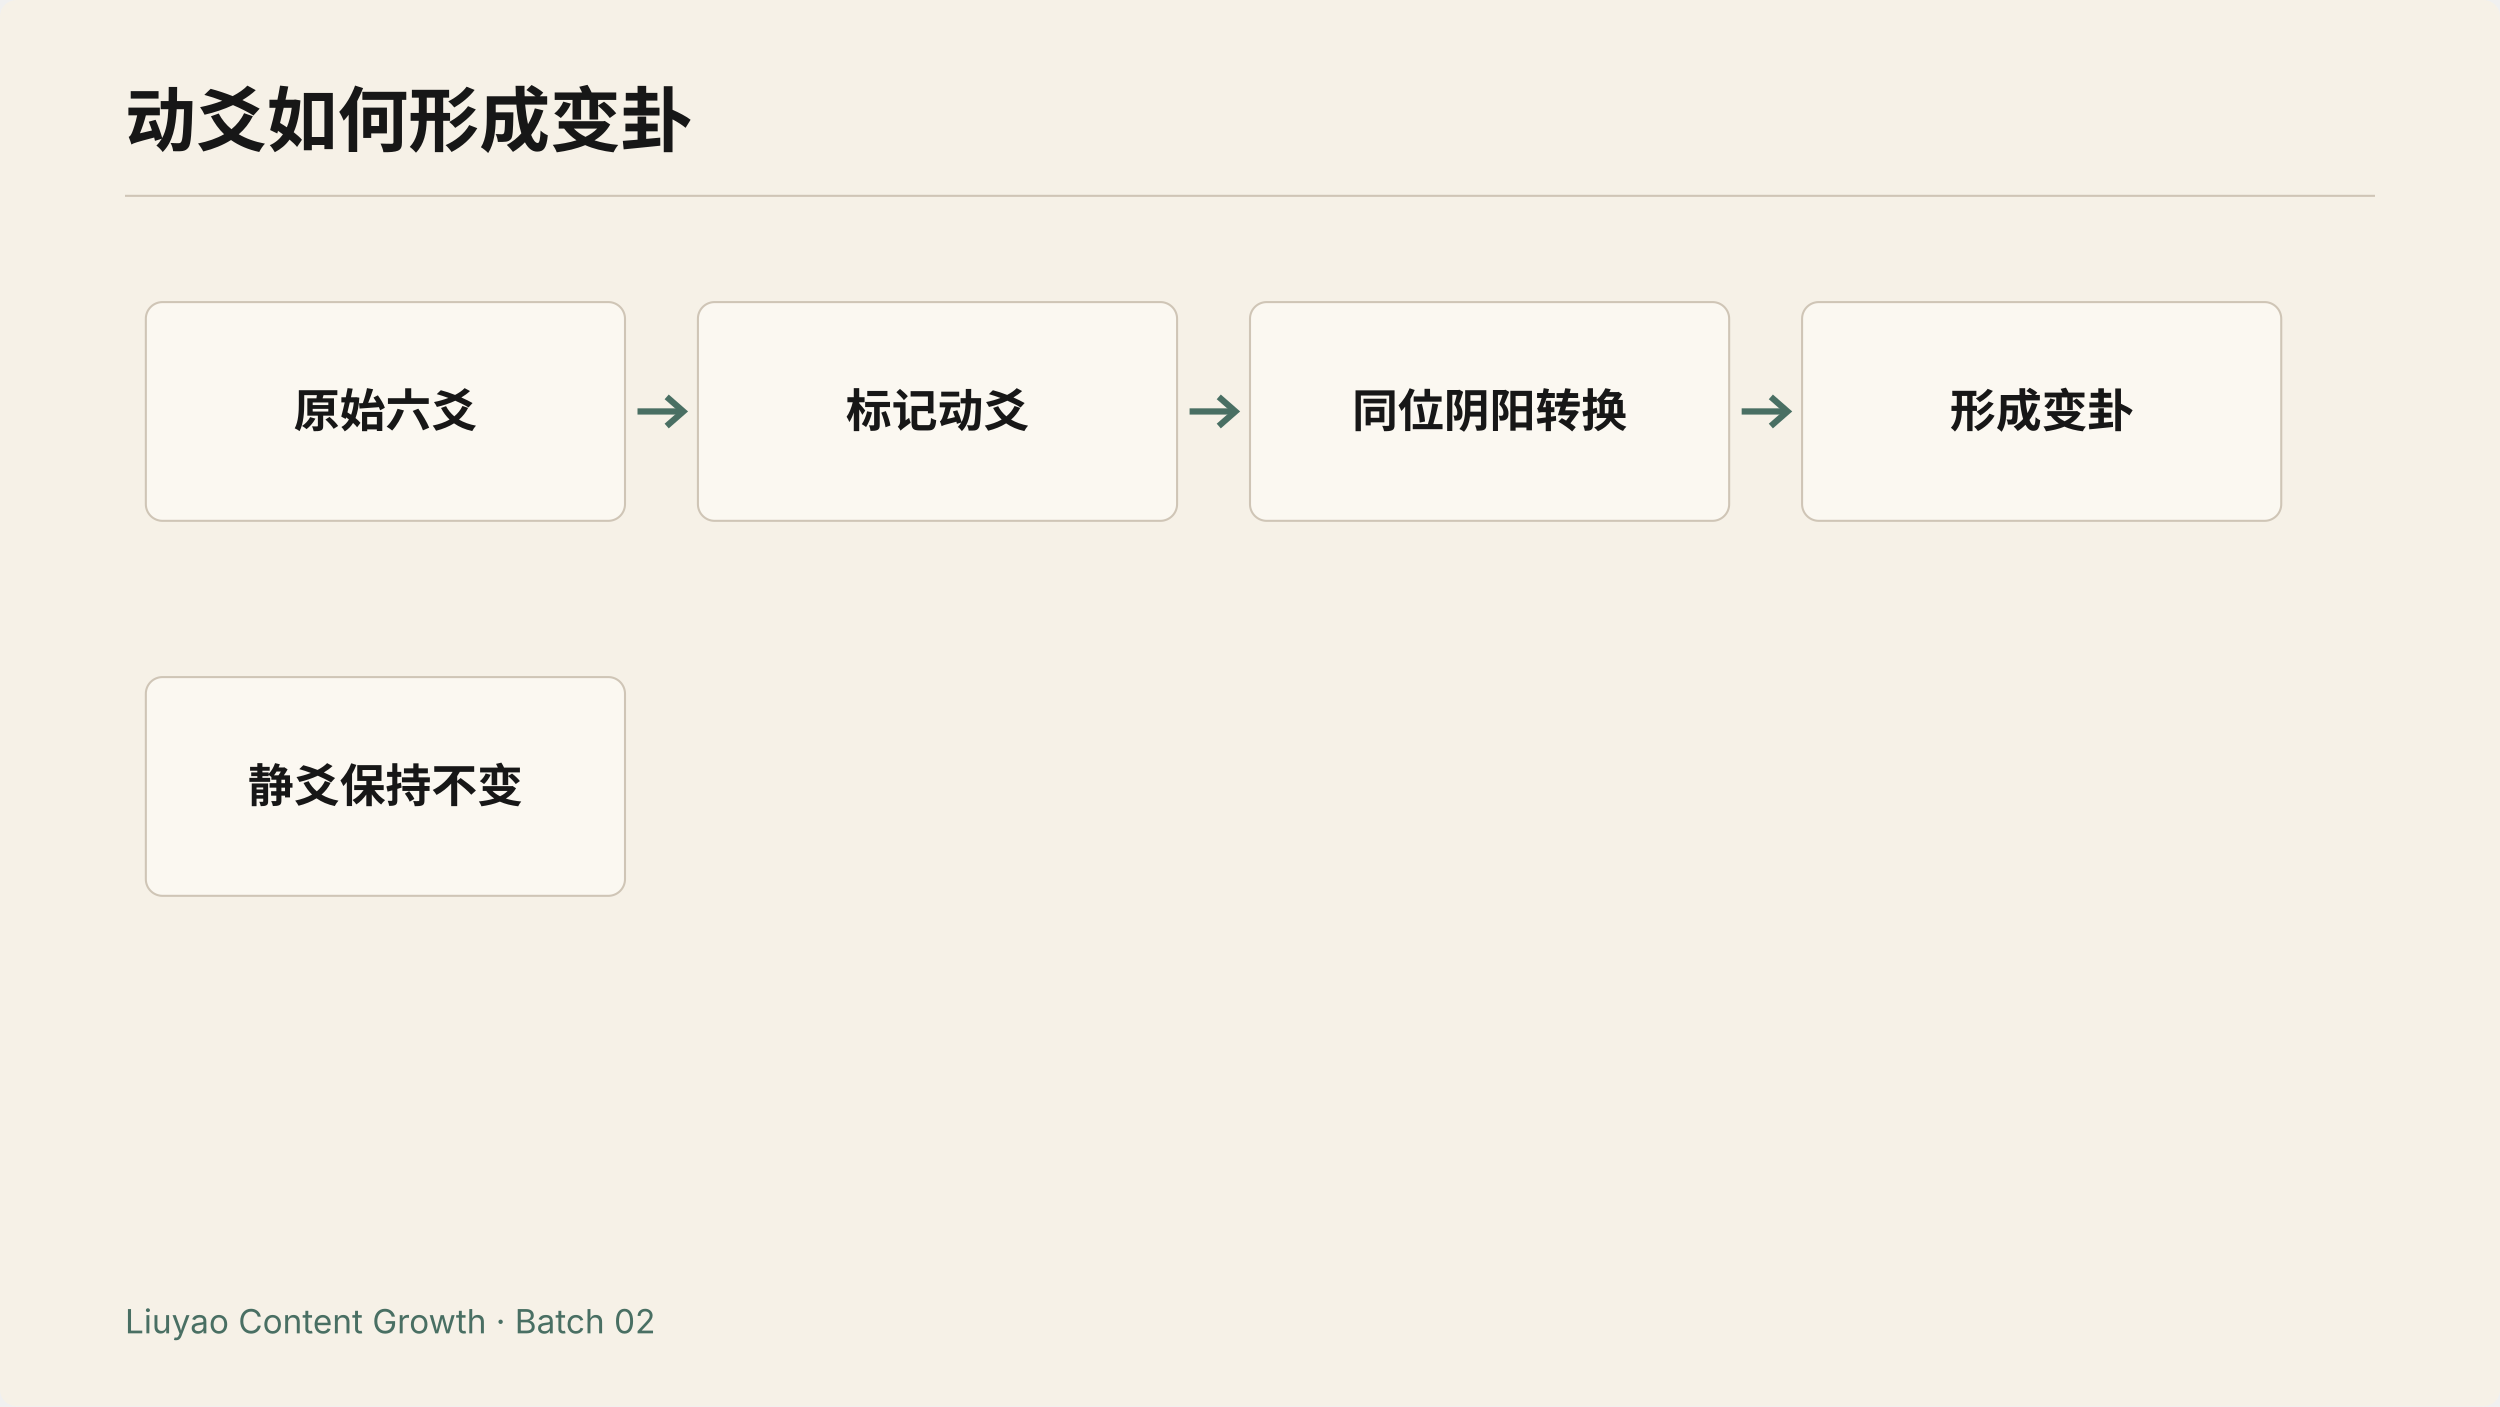
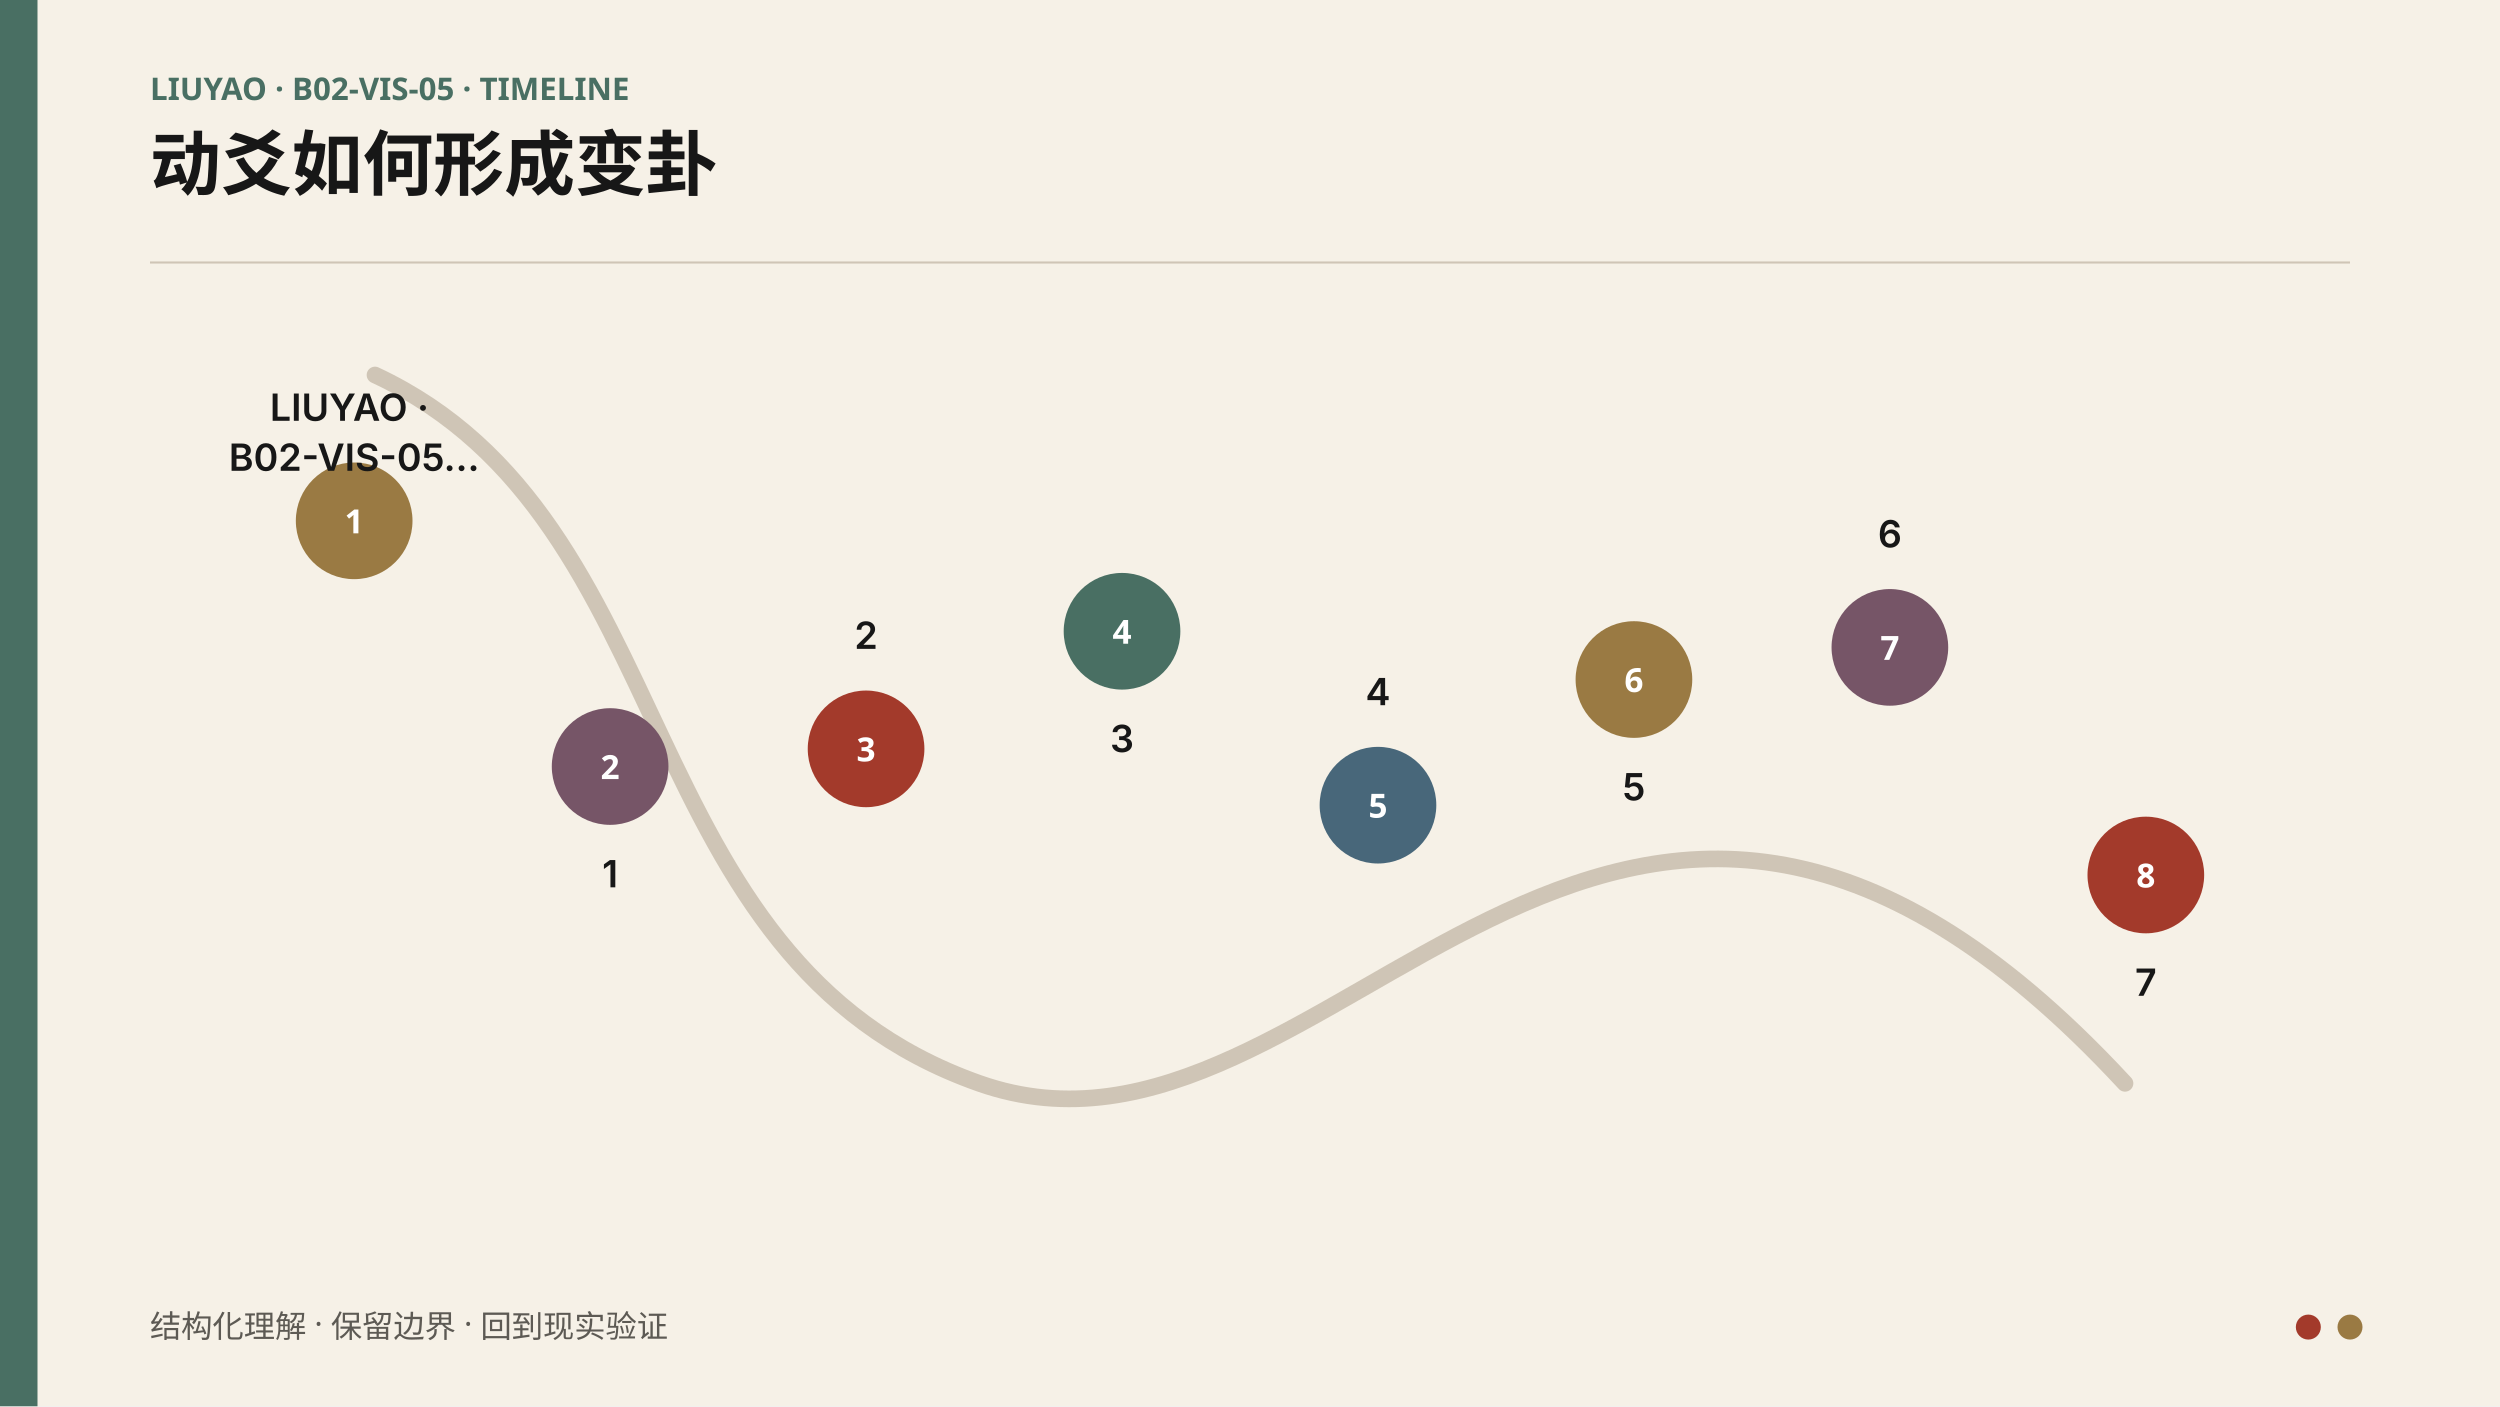
- <svg xmlns="http://www.w3.org/2000/svg" data-visual-system="LIUYAO_VISUAL_SYSTEM_V1" data-style="modern-eastern-analytical" data-canonicalization="content-growth-visual-style-v1" viewBox="0 0 1200 675" role="img" aria-labelledby="title desc">
-   <rect width="1200" height="675" rx="8" fill="#F6F1E7" />
-   <text x="60" y="70" font-family="system-ui, -apple-system, BlinkMacSystemFont, Segoe UI, sans-serif" font-size="34" font-weight="700" text-anchor="start" fill="#171717">动爻如何形成变卦</text>
-   <line x1="60" y1="94" x2="1140" y2="94" stroke="#CFC5B6" />
-   <rect x="70" y="145" width="230" height="105" rx="8" fill="#FBF8F1" stroke="#CFC5B6" />
-   <text x="185.0" y="205" font-family="system-ui, -apple-system, BlinkMacSystemFont, Segoe UI, sans-serif" font-size="22" font-weight="600" text-anchor="middle" fill="#171717">原始六爻</text>
-   <path d="M306 197.5 H328" stroke="#496F63" stroke-width="3" />
-   <path d="M320 190.5 L328 197.5 L320 204.5" fill="none" stroke="#496F63" stroke-width="3" />
-   <rect x="335" y="145" width="230" height="105" rx="8" fill="#FBF8F1" stroke="#CFC5B6" />
-   <text x="450.0" y="205" font-family="system-ui, -apple-system, BlinkMacSystemFont, Segoe UI, sans-serif" font-size="22" font-weight="600" text-anchor="middle" fill="#171717">标记动爻</text>
-   <path d="M571 197.5 H593" stroke="#496F63" stroke-width="3" />
-   <path d="M585 190.5 L593 197.5 L585 204.5" fill="none" stroke="#496F63" stroke-width="3" />
-   <rect x="600" y="145" width="230" height="105" rx="8" fill="#FBF8F1" stroke="#CFC5B6" />
-   <text x="715.0" y="205" font-family="system-ui, -apple-system, BlinkMacSystemFont, Segoe UI, sans-serif" font-size="22" font-weight="600" text-anchor="middle" fill="#171717">同位阴阳转换</text>
-   <path d="M836 197.5 H858" stroke="#496F63" stroke-width="3" />
-   <path d="M850 190.5 L858 197.5 L850 204.5" fill="none" stroke="#496F63" stroke-width="3" />
-   <rect x="865" y="145" width="230" height="105" rx="8" fill="#FBF8F1" stroke="#CFC5B6" />
-   <text x="980.0" y="205" font-family="system-ui, -apple-system, BlinkMacSystemFont, Segoe UI, sans-serif" font-size="22" font-weight="600" text-anchor="middle" fill="#171717">形成变卦</text>
-   <rect x="70" y="325" width="230" height="105" rx="8" fill="#FBF8F1" stroke="#CFC5B6" />
-   <text x="185.0" y="385" font-family="system-ui, -apple-system, BlinkMacSystemFont, Segoe UI, sans-serif" font-size="22" font-weight="600" text-anchor="middle" fill="#171717">静爻保持不变</text>
-   <text x="60" y="640" font-family="system-ui, -apple-system, BlinkMacSystemFont, Segoe UI, sans-serif" font-size="16" font-weight="400" text-anchor="start" fill="#496F63">Liuyao Content Growth · Batch 02</text>
+ <svg xmlns="http://www.w3.org/2000/svg" data-visual-system="LIUYAO_VISUAL_SYSTEM_V1" data-style="modern-eastern-analytical" data-art-direction="content-growth-visual-v2" data-layout="timeline" width="1200" height="675" viewBox="0 0 1200 675" role="img" aria-labelledby="title desc">
+   <rect width="1200" height="675" fill="#F6F1E7" />
+   <rect x="0" y="0" width="18" height="675" fill="#496F63" />
+   <text x="72" y="48" fill="#496F63" font-size="15" font-weight="700" letter-spacing="0" font-family="system-ui, sans-serif">LIUYAO · B02-VIS-05 · TIMELINE</text>
+   <text x="72" y="91" text-anchor="start" fill="#171717" font-size="34" font-weight="750" font-family="system-ui, -apple-system, BlinkMacSystemFont, 'Segoe UI', sans-serif">
+     <tspan x="72" dy="0">动爻如何形成变卦</tspan>
+   </text>
+   <line x1="72" y1="126" x2="1128" y2="126" stroke="#CFC5B6" stroke-width="1" />
+   <path d="M 180 180 C 330 250, 300 460, 470 520 S 770 250, 1020 520" fill="none" stroke="#CFC5B6" stroke-width="8" stroke-linecap="round" />
+   <circle cx="170" cy="250" r="28" fill="#9A7A43" />
+   <text x="170" y="256" text-anchor="middle" fill="#fff" font-size="16" font-weight="700" font-family="system-ui, sans-serif">1</text>
+   <text x="170" y="202" text-anchor="middle" fill="#171717" font-size="18" font-weight="600" font-family="system-ui, -apple-system, BlinkMacSystemFont, 'Segoe UI', sans-serif">
+     <tspan x="170" dy="0">LIUYAO ·</tspan>
+     <tspan x="170" dy="24">B02-VIS-05…</tspan>
+   </text>
+   <circle cx="292.857" cy="367.934" r="28" fill="#765567" />
+   <text x="292.857" y="373.934" text-anchor="middle" fill="#fff" font-size="16" font-weight="700" font-family="system-ui, sans-serif">2</text>
+   <text x="292.857" y="425.934" text-anchor="middle" fill="#171717" font-size="18" font-weight="600" font-family="system-ui, -apple-system, BlinkMacSystemFont, 'Segoe UI', sans-serif">
+     <tspan x="292.857" dy="0">1</tspan>
+   </text>
+   <circle cx="415.714" cy="359.456" r="28" fill="#A33A2B" />
+   <text x="415.714" y="365.456" text-anchor="middle" fill="#fff" font-size="16" font-weight="700" font-family="system-ui, sans-serif">3</text>
+   <text x="415.714" y="311.456" text-anchor="middle" fill="#171717" font-size="18" font-weight="600" font-family="system-ui, -apple-system, BlinkMacSystemFont, 'Segoe UI', sans-serif">
+     <tspan x="415.714" dy="0">2</tspan>
+   </text>
+   <circle cx="538.571" cy="303.009" r="28" fill="#496F63" />
+   <text x="538.571" y="309.009" text-anchor="middle" fill="#fff" font-size="16" font-weight="700" font-family="system-ui, sans-serif">4</text>
+   <text x="538.571" y="361.009" text-anchor="middle" fill="#171717" font-size="18" font-weight="600" font-family="system-ui, -apple-system, BlinkMacSystemFont, 'Segoe UI', sans-serif">
+     <tspan x="538.571" dy="0">3</tspan>
+   </text>
+   <circle cx="661.429" cy="386.49" r="28" fill="#48677A" />
+   <text x="661.429" y="392.49" text-anchor="middle" fill="#fff" font-size="16" font-weight="700" font-family="system-ui, sans-serif">5</text>
+   <text x="661.429" y="338.49" text-anchor="middle" fill="#171717" font-size="18" font-weight="600" font-family="system-ui, -apple-system, BlinkMacSystemFont, 'Segoe UI', sans-serif">
+     <tspan x="661.429" dy="0">4</tspan>
+   </text>
+   <circle cx="784.286" cy="326.18" r="28" fill="#9A7A43" />
+   <text x="784.286" y="332.18" text-anchor="middle" fill="#fff" font-size="16" font-weight="700" font-family="system-ui, sans-serif">6</text>
+   <text x="784.286" y="384.18" text-anchor="middle" fill="#171717" font-size="18" font-weight="600" font-family="system-ui, -apple-system, BlinkMacSystemFont, 'Segoe UI', sans-serif">
+     <tspan x="784.286" dy="0">5</tspan>
+   </text>
+   <circle cx="907.143" cy="310.744" r="28" fill="#765567" />
+   <text x="907.143" y="316.744" text-anchor="middle" fill="#fff" font-size="16" font-weight="700" font-family="system-ui, sans-serif">7</text>
+   <text x="907.143" y="262.744" text-anchor="middle" fill="#171717" font-size="18" font-weight="600" font-family="system-ui, -apple-system, BlinkMacSystemFont, 'Segoe UI', sans-serif">
+     <tspan x="907.143" dy="0">6</tspan>
+   </text>
+   <circle cx="1030" cy="420" r="28" fill="#A33A2B" />
+   <text x="1030" y="426" text-anchor="middle" fill="#fff" font-size="16" font-weight="700" font-family="system-ui, sans-serif">8</text>
+   <text x="1030" y="478" text-anchor="middle" fill="#171717" font-size="18" font-weight="600" font-family="system-ui, -apple-system, BlinkMacSystemFont, 'Segoe UI', sans-serif">
+     <tspan x="1030" dy="0">7</tspan>
+   </text>
+   <text x="72" y="642" fill="#5D5A54" font-size="15" font-family="system-ui, sans-serif">结构化理解 · 保留边界 · 回到现实验证</text>
+   <circle cx="1108" cy="637" r="6" fill="#A33A2B" />
+   <circle cx="1128" cy="637" r="6" fill="#9A7A43" />
</svg>
